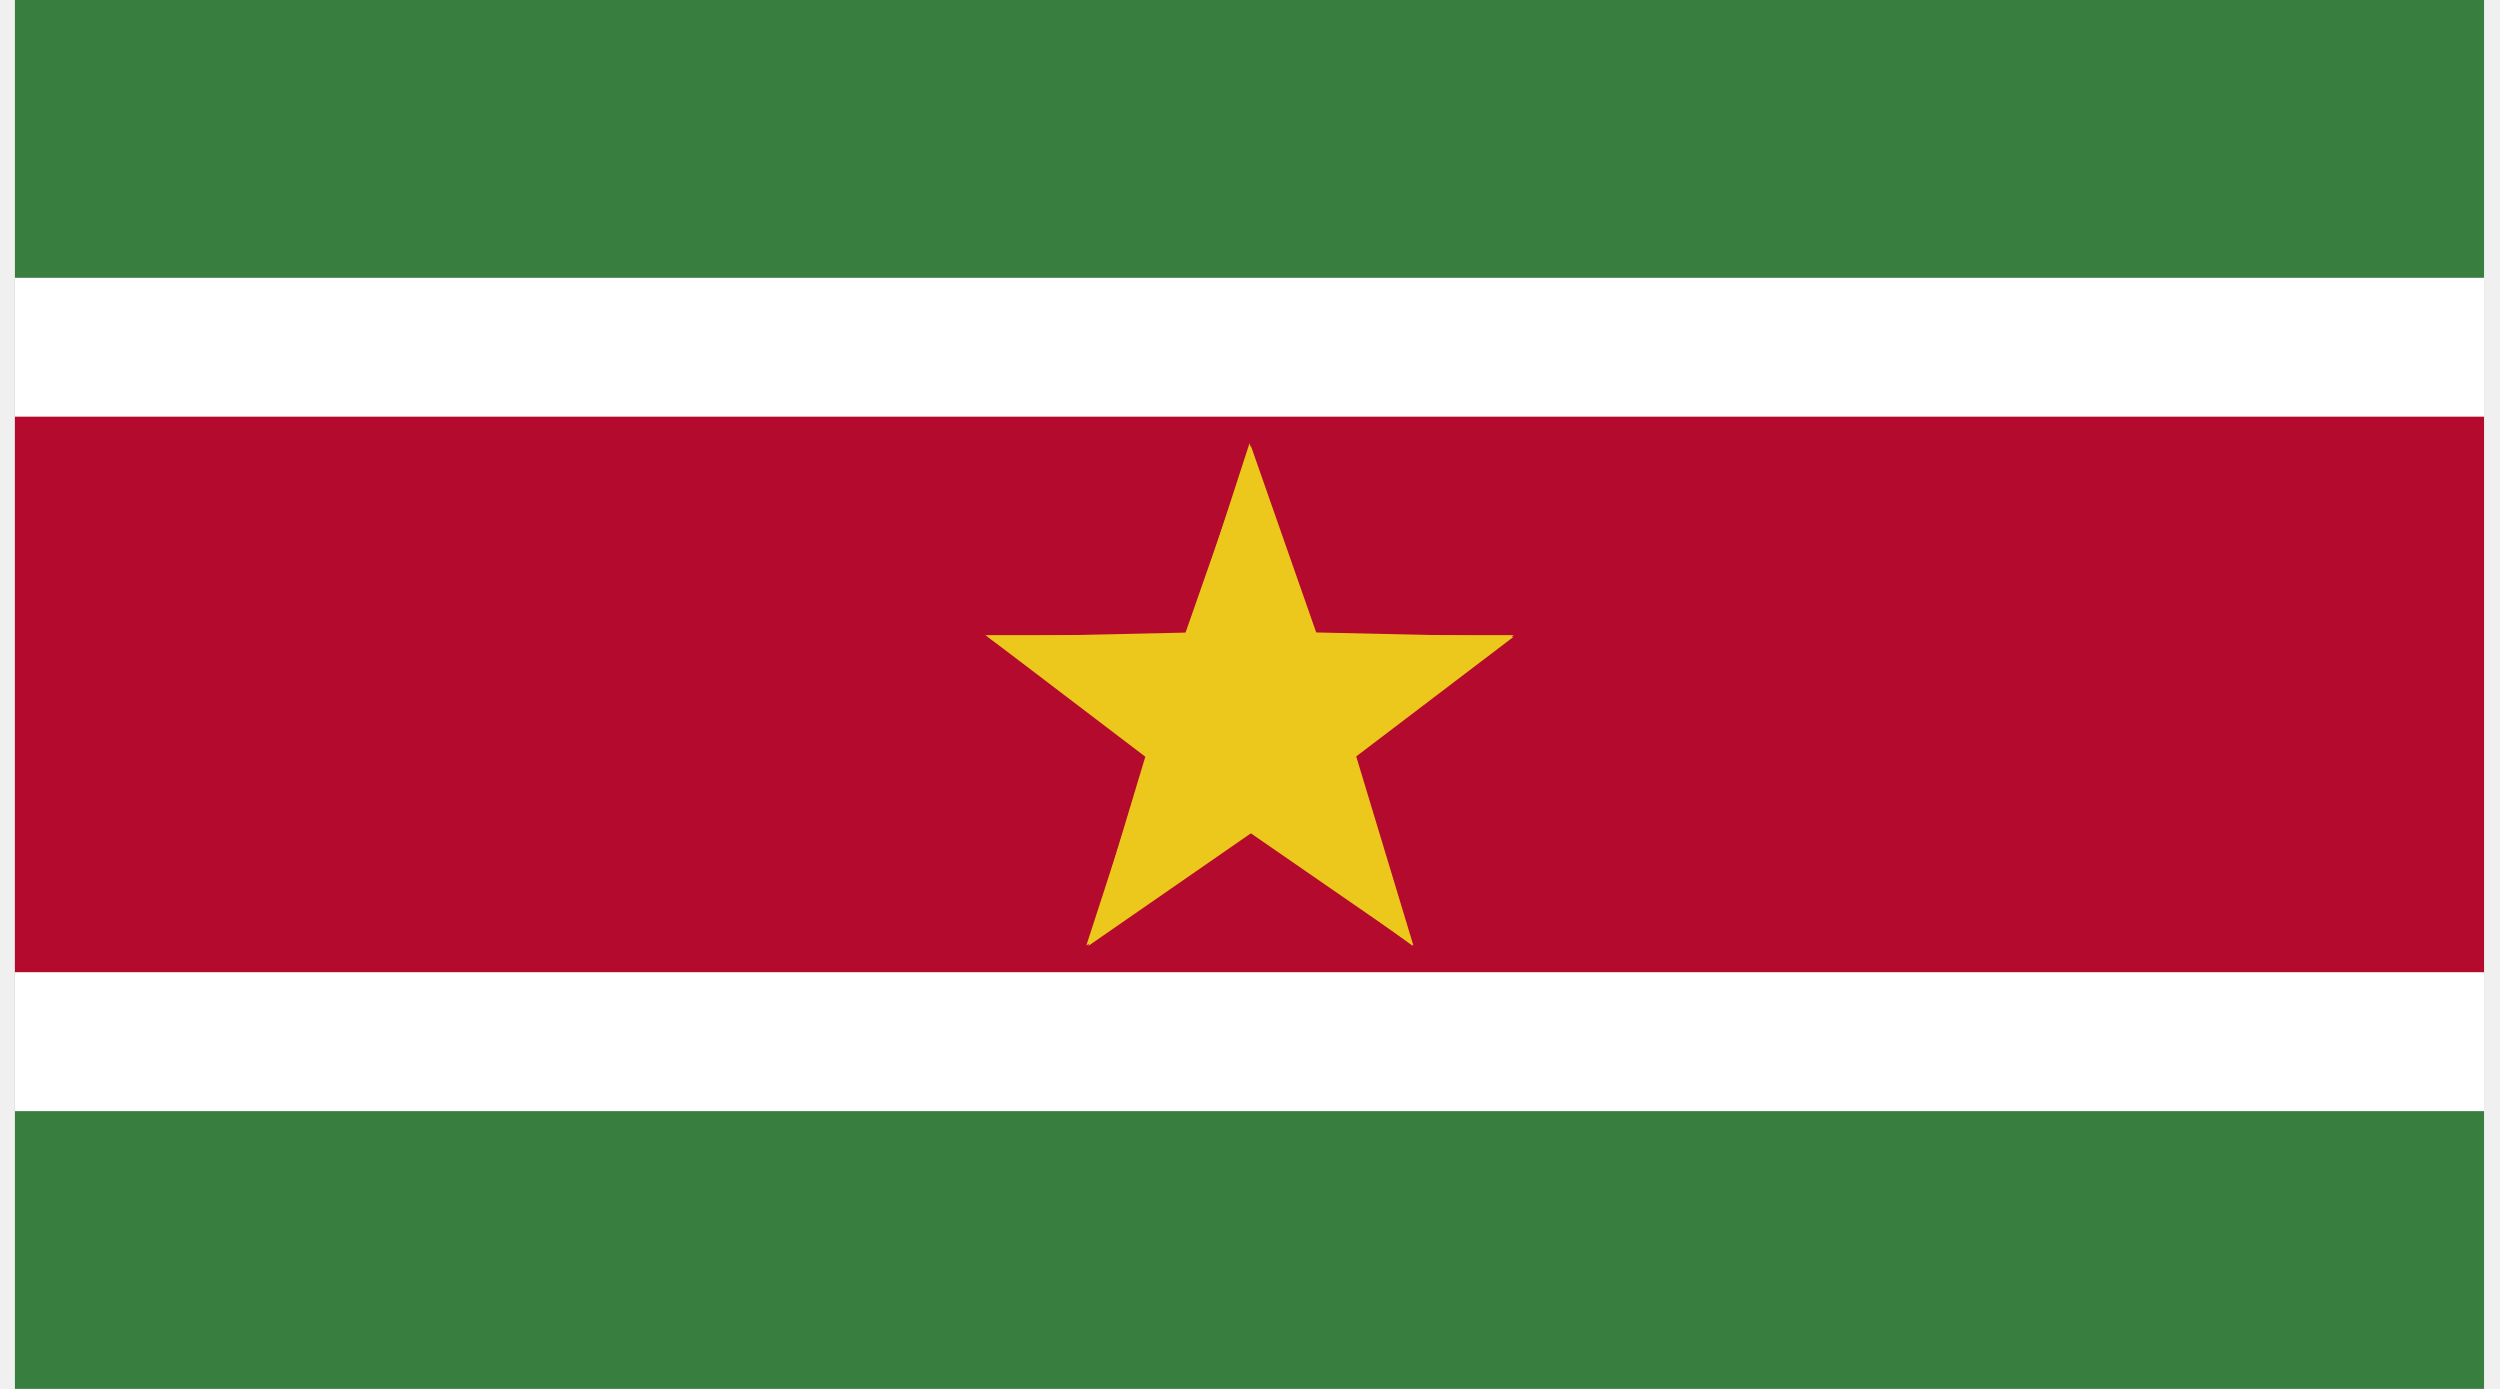
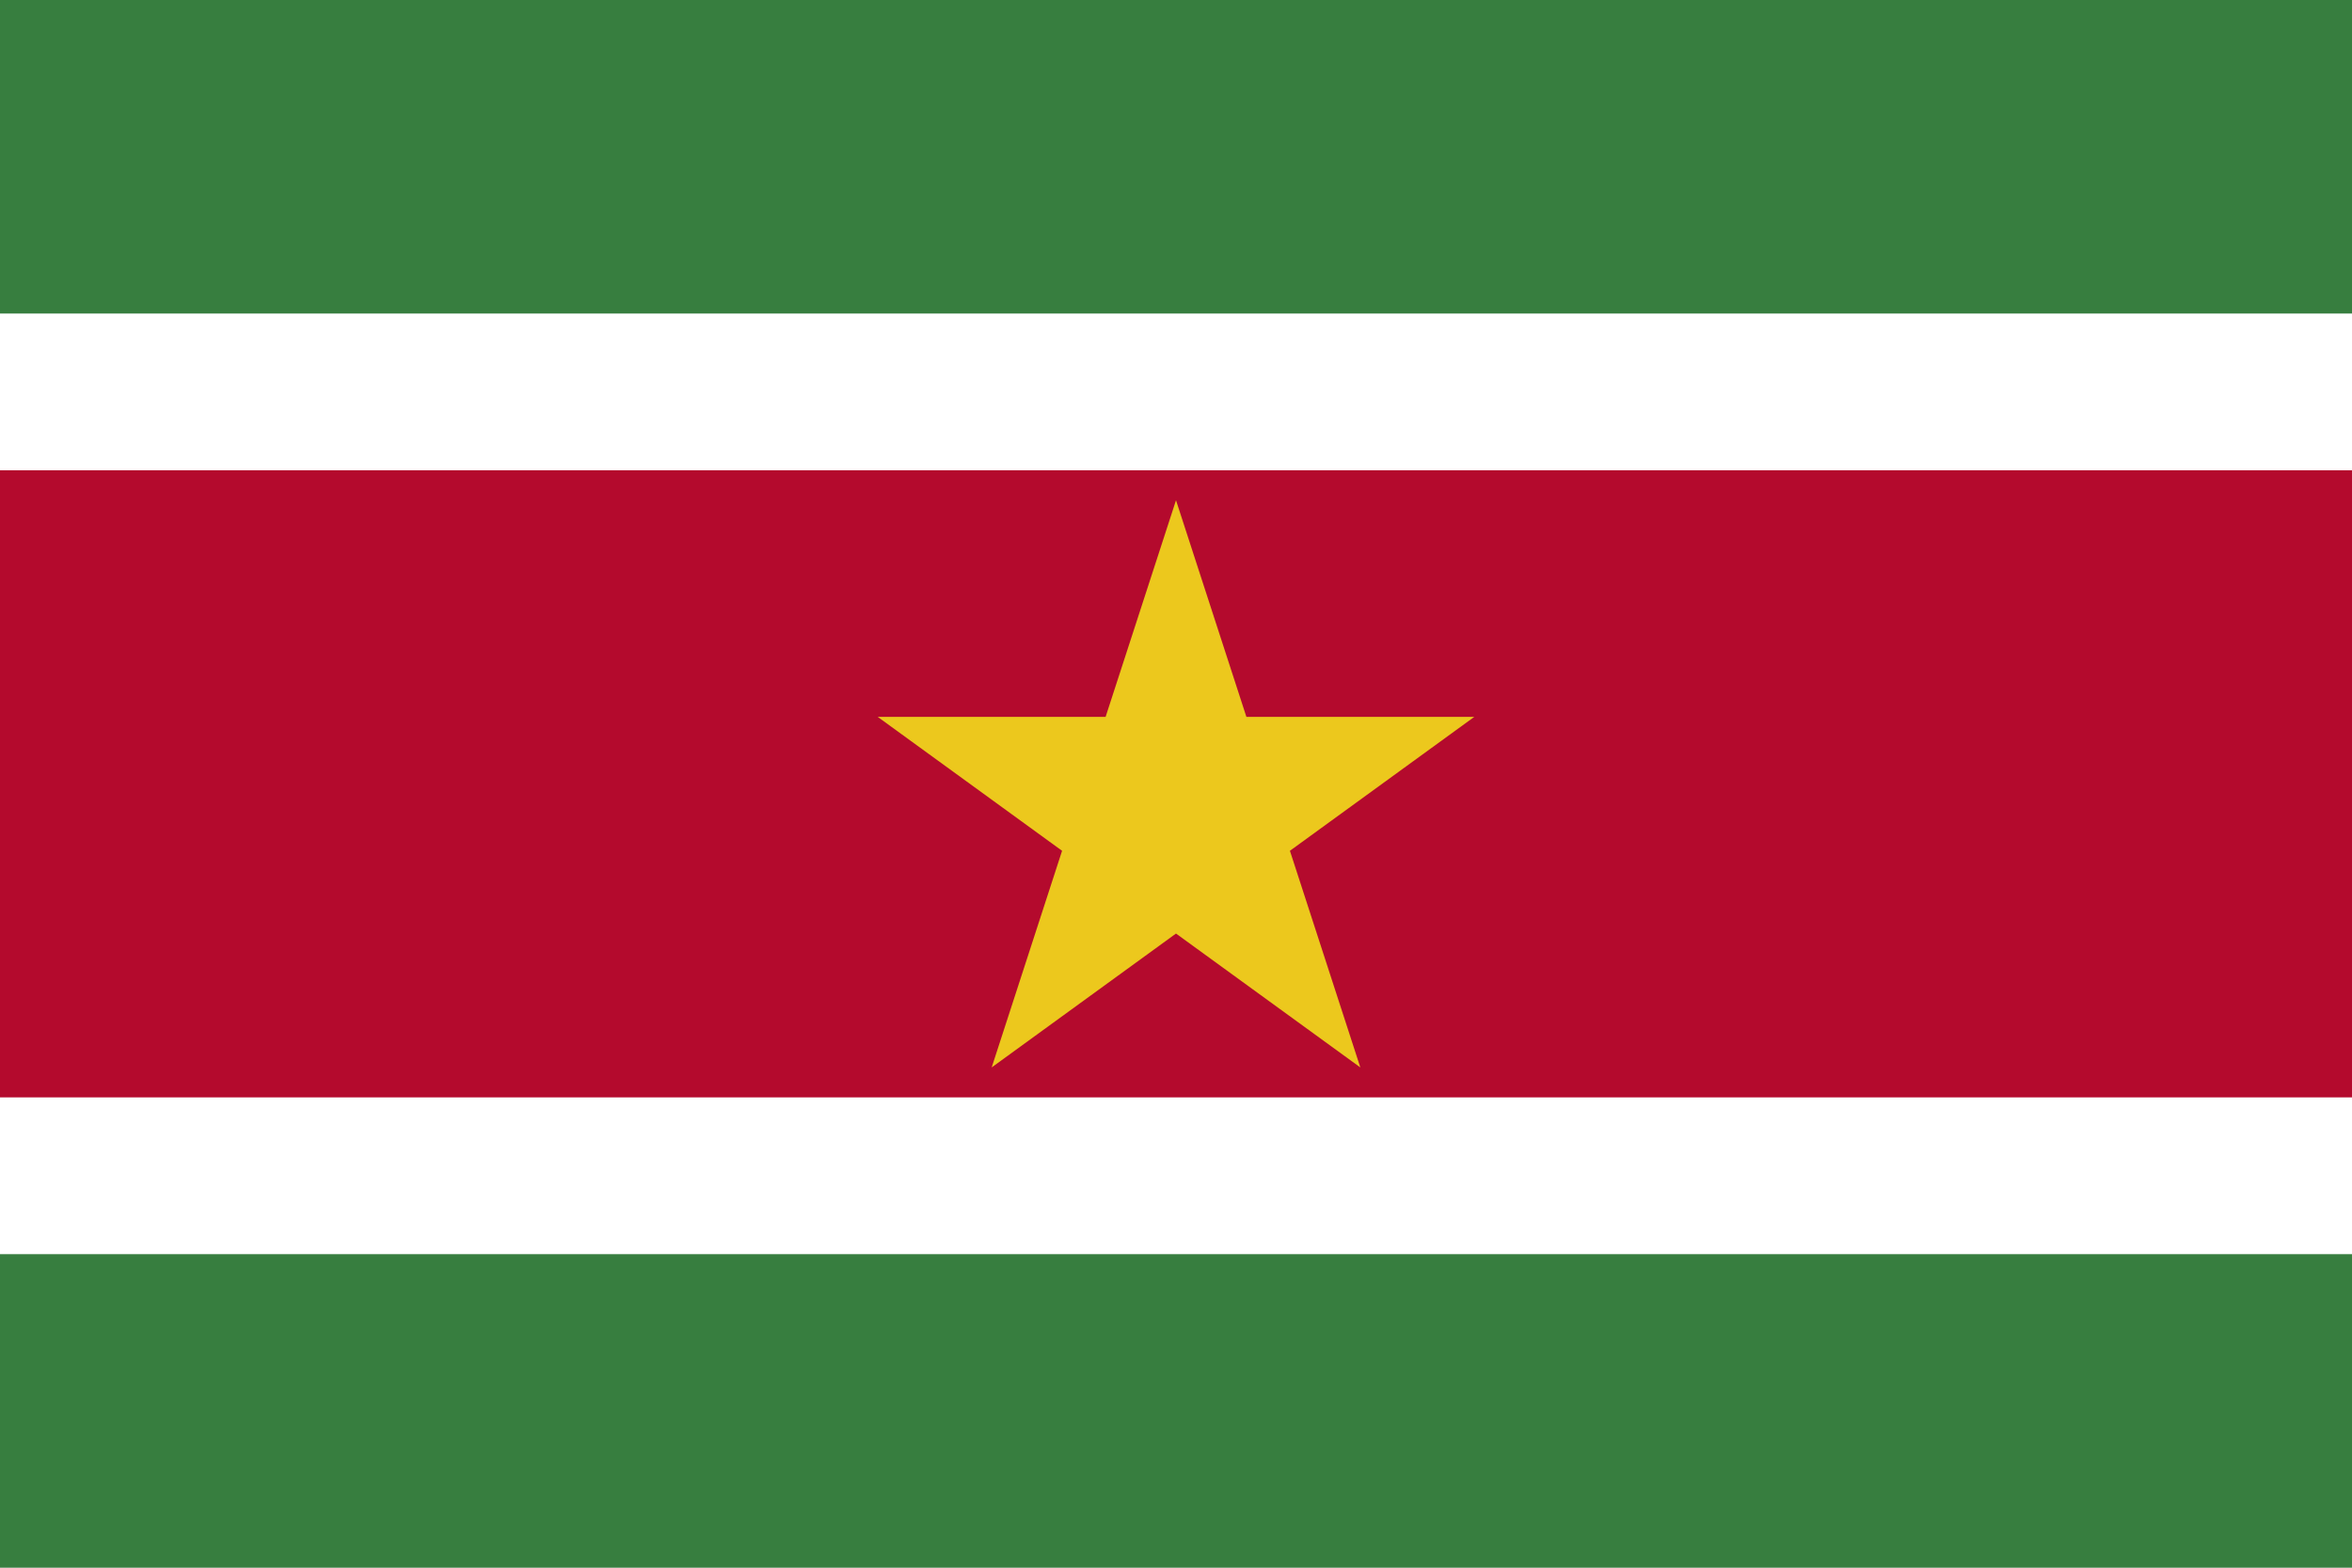
- <svg xmlns="http://www.w3.org/2000/svg" width="54" height="30" viewBox="0 0 54 30" fill="none">
-   <g clip-path="url(#clip0_93_13445)">
-     <path d="M53.656 0H0.322V30H53.656V0Z" fill="#377E3F" />
-     <path d="M53.656 6H0.322V24H53.656V6Z" fill="white" />
-     <path d="M53.656 9H0.322V21H53.656V9Z" fill="#B40A2D" />
-     <path d="M26.989 9.575L30.514 20.43L21.284 13.719H32.698L23.464 20.425L26.989 9.575Z" fill="#ECC81D" />
-     <path d="M27.019 9.631L28.43 13.661L32.692 13.756L29.294 16.339L30.53 20.425L27.019 18L23.508 20.431L24.739 16.345L21.339 13.758L25.608 13.664L27.019 9.631Z" fill="#ECC81D" />
-   </g>
-   <defs>
-     <clipPath id="clip0_93_13445">
-       <rect width="53.333" height="30" fill="white" transform="translate(0.322266)" />
-     </clipPath>
-   </defs>
+ <svg xmlns="http://www.w3.org/2000/svg" version="1.0" width="900" height="600">
+   <path fill="#377e3f" d="M0 0h900v600H0z" />
+   <path fill="#fff" d="M0 120h900v360H0z" />
+   <path fill="#b40a2d" d="M0 180h900v240H0z" />
+   <path d="M450 191.459l70.534 217.082-184.661-134.164h228.254L379.466 408.541z" fill="#ecc81d" />
</svg>
